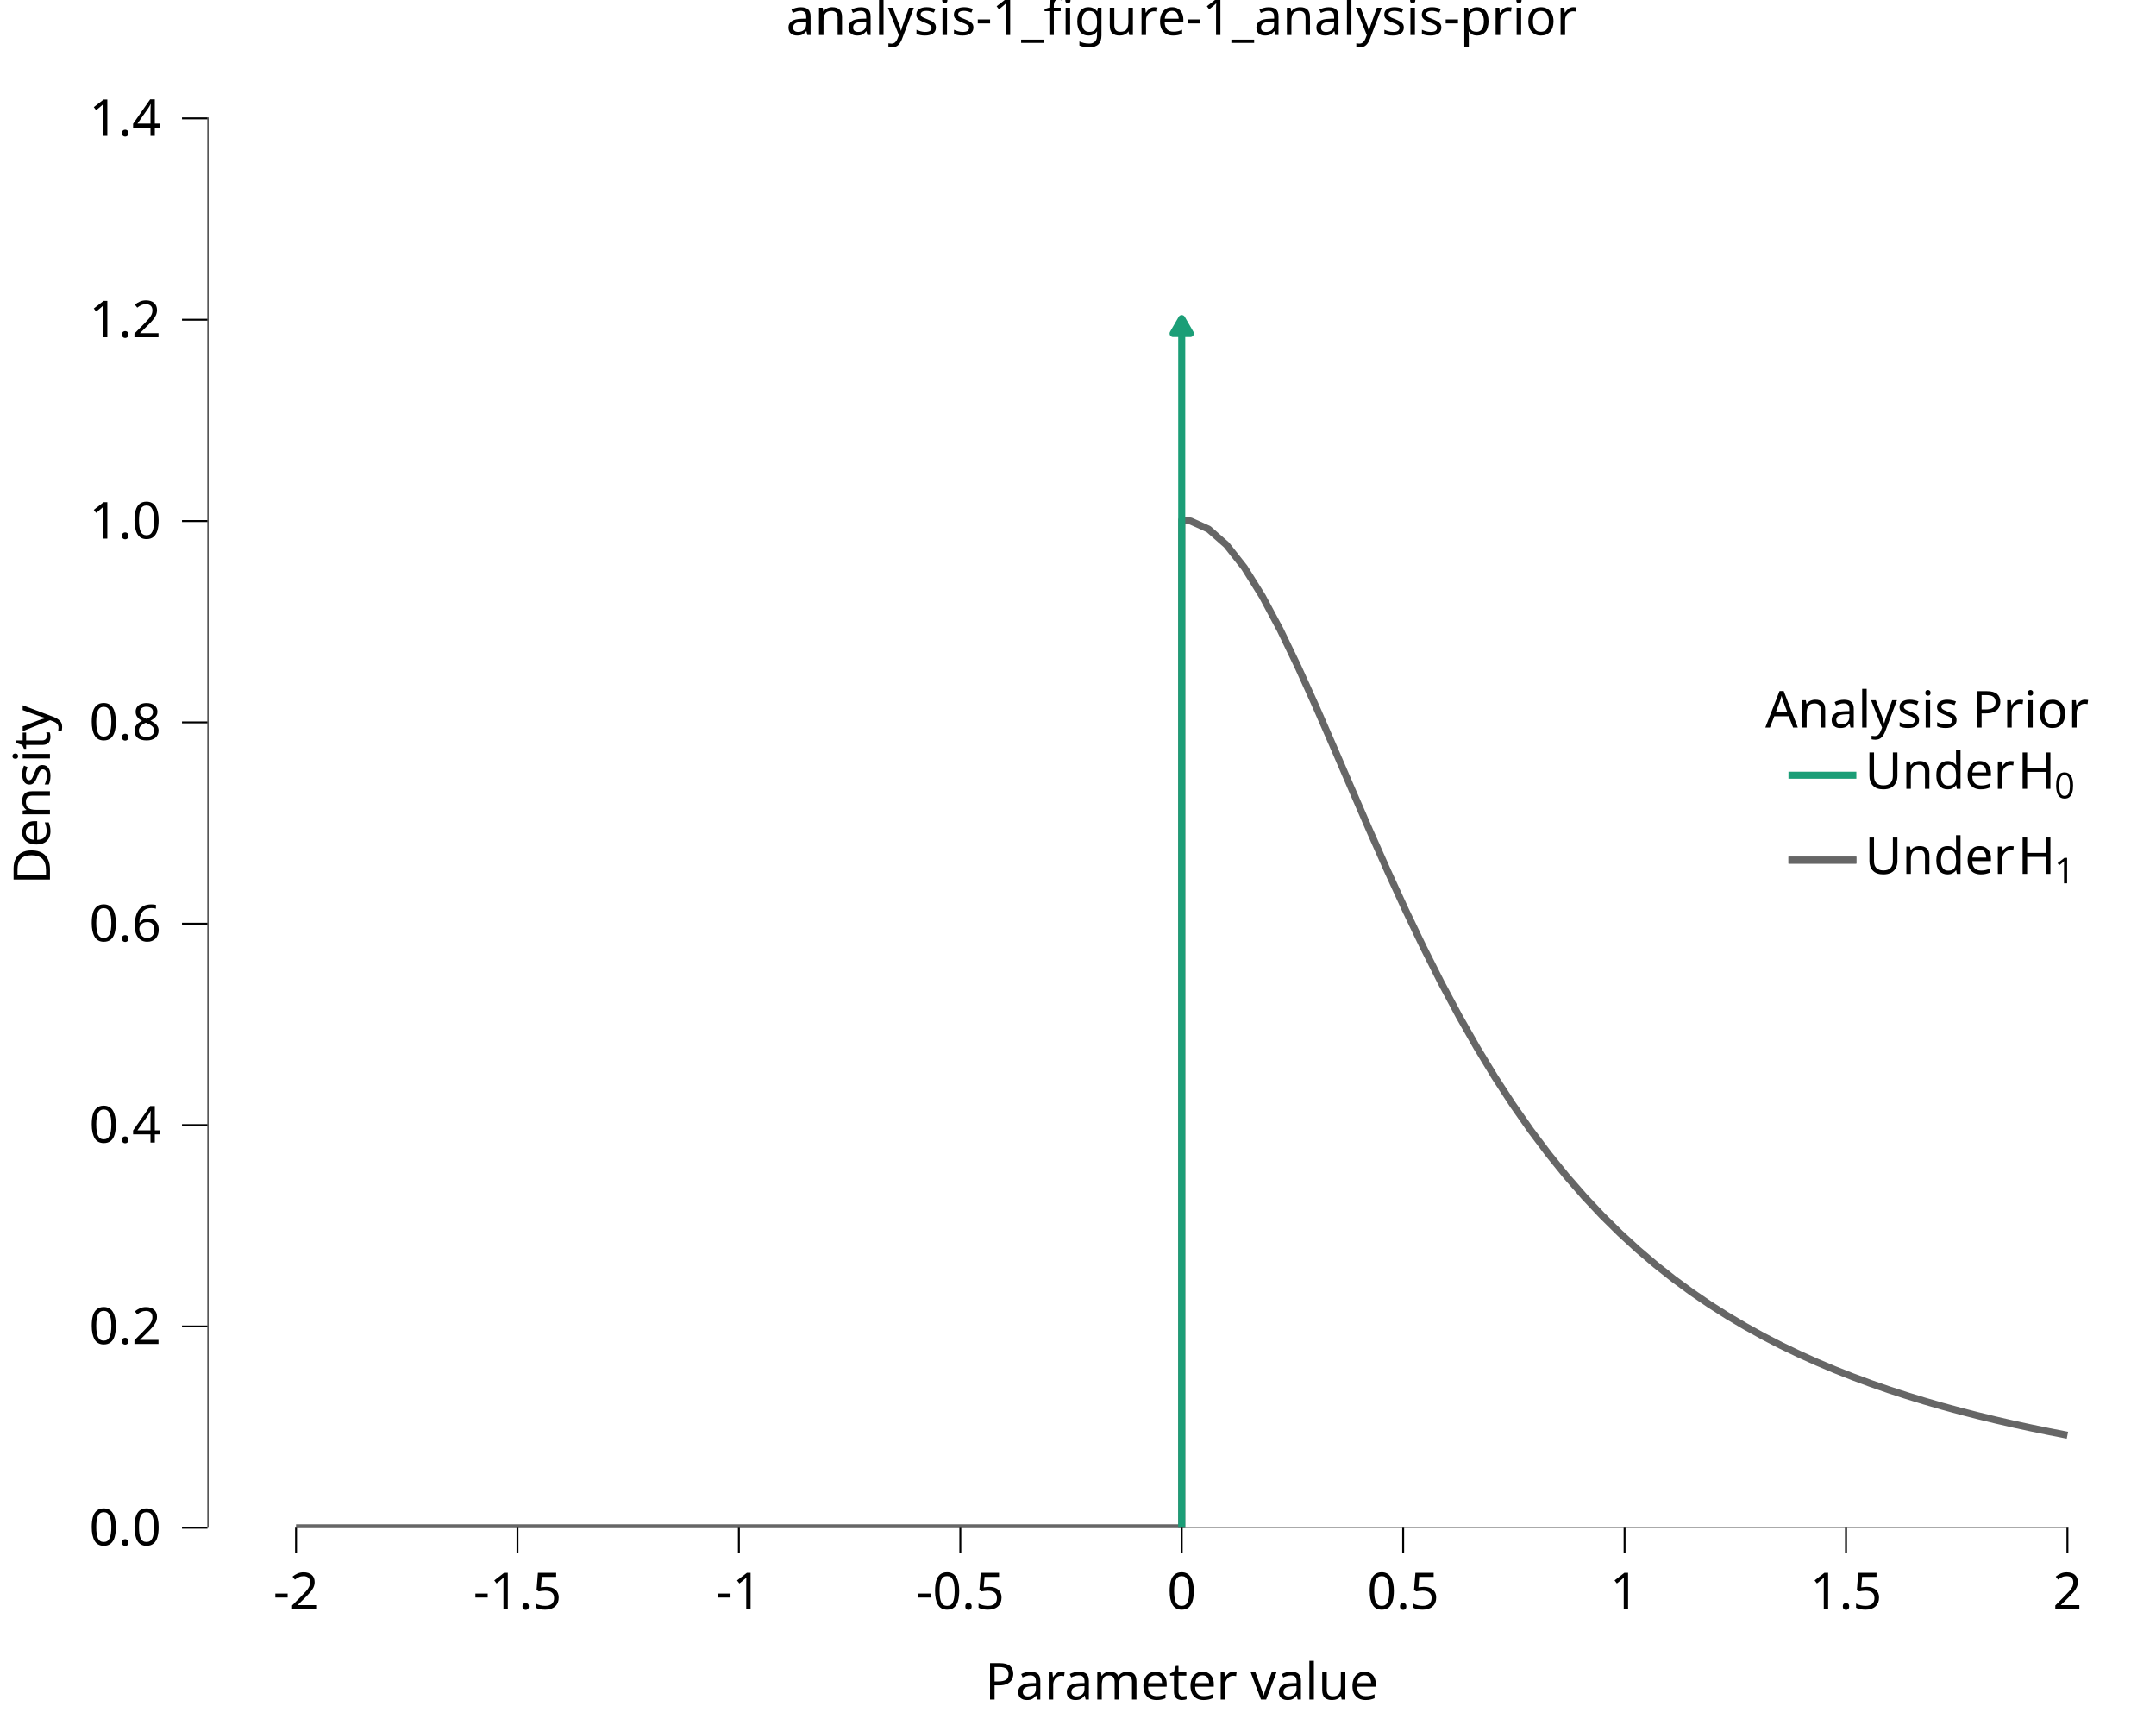
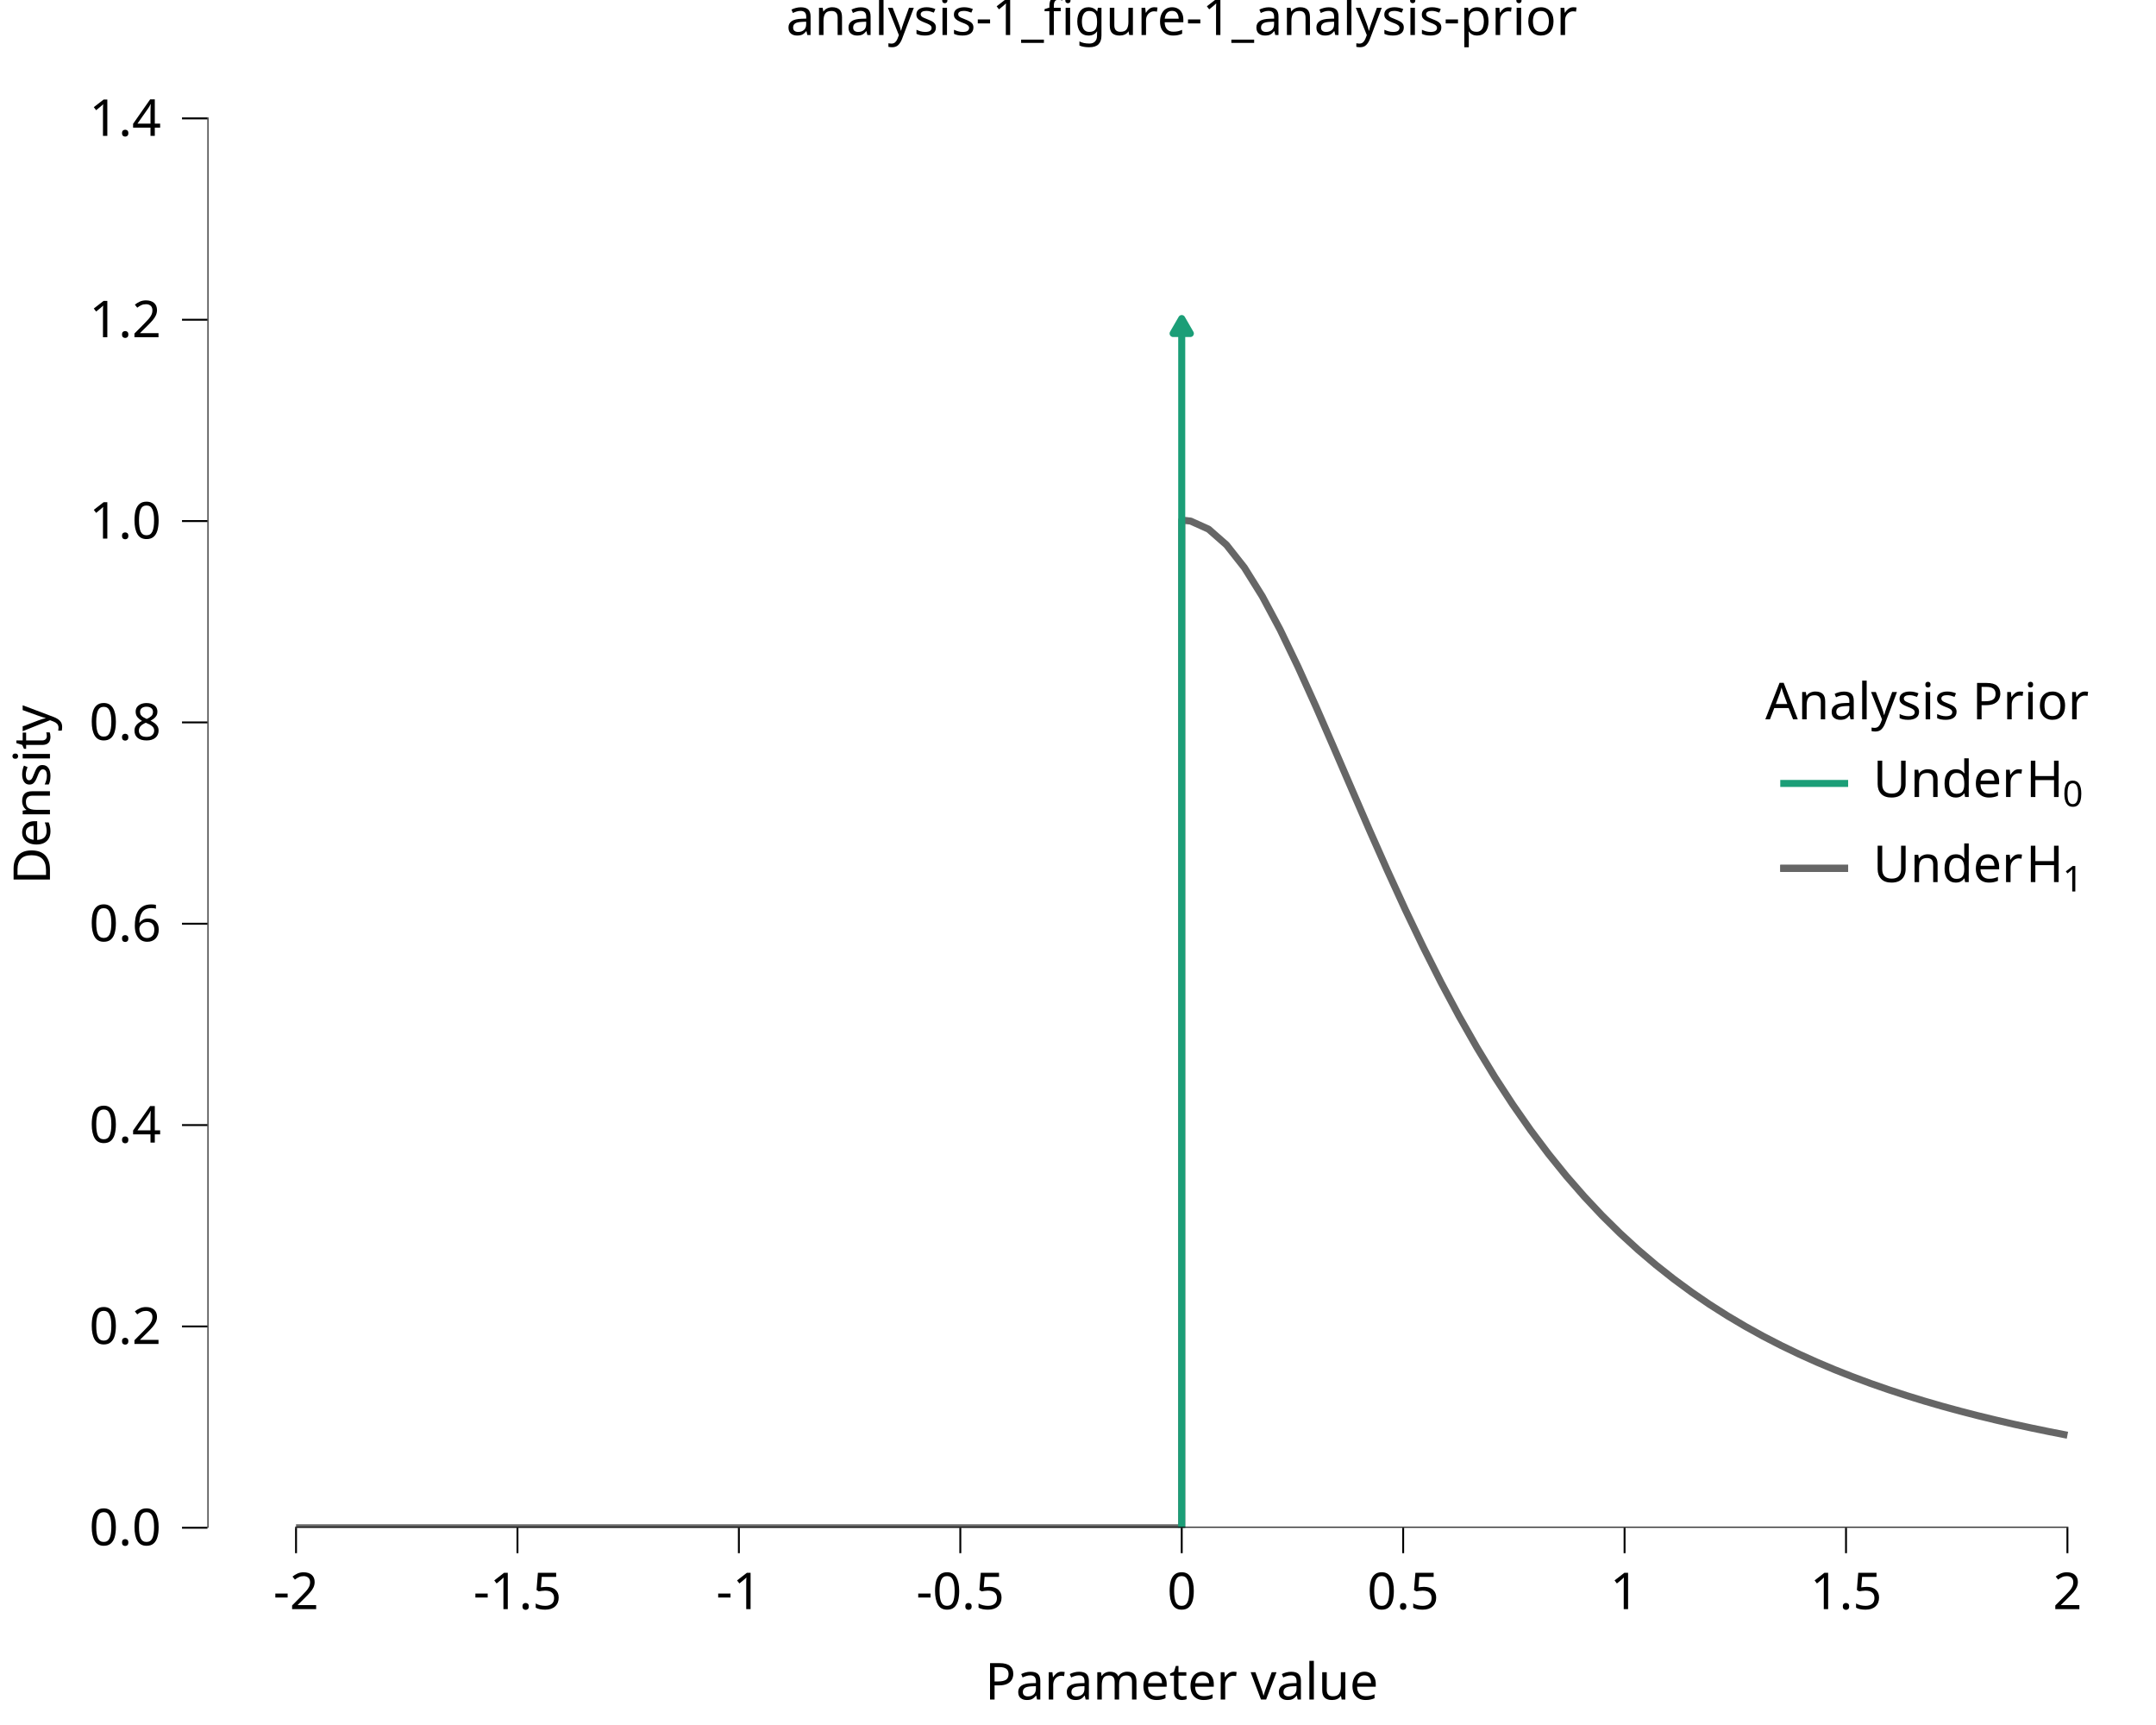
<svg xmlns="http://www.w3.org/2000/svg" class="svglite" data-engine-version="2.0" width="720.00pt" height="576.00pt" viewBox="0 0 720.00 576.00">
  <defs>
    <style type="text/css">
    .svglite line, .svglite polyline, .svglite polygon, .svglite path, .svglite rect, .svglite circle {
      fill: none;
      stroke: #000000;
      stroke-linecap: round;
      stroke-linejoin: round;
      stroke-miterlimit: 10.00;
    }
  </style>
  </defs>
  <rect width="100%" height="100%" style="stroke: none; fill: #FFFFFF;" />
  <defs>
    <clipPath id="cpMC4wMHw3MjAuMDB8MC4wMHw1NzYuMDA=">
      <rect x="0.00" y="0.00" width="720.00" height="576.00" />
    </clipPath>
  </defs>
  <g clip-path="url(#cpMC4wMHw3MjAuMDB8MC4wMHw1NzYuMDA=)">
    <rect x="-0" y="0.00" width="720.00" height="576.00" style="stroke-width: 10.67; stroke: none;" />
  </g>
  <defs>
    <clipPath id="cpNjkuMjh8NzIwLjAwfDIwLjcxfDUxMC4xNA==">
      <rect x="69.28" y="20.71" width="650.72" height="489.43" />
    </clipPath>
  </defs>
  <g clip-path="url(#cpNjkuMjh8NzIwLjAwfDIwLjcxfDUxMC4xNA==)">
    <rect x="69.28" y="20.71" width="650.72" height="489.43" style="stroke-width: 10.67; stroke: none;" />
    <polyline points="98.86,510.14 104.84,510.14 110.81,510.14 116.79,510.14 122.76,510.14 128.74,510.14 134.71,510.14 140.69,510.14 146.66,510.14 152.64,510.14 158.62,510.14 164.59,510.14 170.57,510.14 176.54,510.14 182.52,510.14 188.49,510.14 194.47,510.14 200.44,510.14 206.42,510.14 212.39,510.14 218.37,510.14 224.34,510.14 230.32,510.14 236.29,510.14 242.27,510.14 248.25,510.14 254.22,510.14 260.20,510.14 266.17,510.14 272.15,510.14 278.12,510.14 284.10,510.14 290.07,510.14 296.05,510.14 302.02,510.14 308.00,510.14 313.97,510.14 319.95,510.14 325.93,510.14 331.90,510.14 337.88,510.14 343.85,510.14 349.83,510.14 355.80,510.14 361.78,510.14 367.75,510.14 373.73,510.14 379.70,510.14 385.68,510.14 391.65,510.14 394.64,510.14 394.64,173.66 397.63,174.00 403.60,176.69 409.58,181.94 415.56,189.52 421.53,199.09 427.51,210.27 433.48,222.68 439.46,235.92 445.43,249.63 451.41,263.50 457.38,277.28 463.36,290.76 469.33,303.79 475.31,316.27 481.28,328.12 487.26,339.31 493.24,349.82 499.21,359.66 505.19,368.84 511.16,377.39 517.14,385.34 523.11,392.72 529.09,399.57 535.06,405.93 541.04,411.83 547.01,417.30 552.99,422.38 558.96,427.10 564.94,431.49 570.91,435.57 576.89,439.37 582.87,442.91 588.84,446.21 594.82,449.29 600.79,452.16 606.77,454.85 612.74,457.37 618.72,459.73 624.69,461.95 630.67,464.03 636.64,465.98 642.62,467.82 648.59,469.55 654.57,471.18 660.55,472.72 666.52,474.17 672.50,475.55 678.47,476.84 684.45,478.07 690.42,479.24 " style="stroke-width: 2.35; stroke: #666666; stroke-linecap: butt;" />
    <line x1="394.64" y1="510.14" x2="394.64" y2="106.37" style="stroke-width: 2.35; stroke: #1B9E77; stroke-linecap: butt;" />
    <polygon points="397.52,111.36 394.64,106.37 391.76,111.36 " style="stroke-width: 2.35; stroke: #1B9E77; stroke-linecap: butt; fill: #1B9E77;" />
    <line x1="98.54" y1="510.14" x2="690.74" y2="510.14" style="stroke-width: 0.64; stroke-linecap: butt;" />
    <line x1="69.28" y1="510.46" x2="69.28" y2="39.21" style="stroke-width: 0.64; stroke-linecap: butt;" />
    <rect x="69.28" y="20.71" width="650.72" height="489.43" style="stroke-width: 0.00; stroke: none;" />
  </g>
  <g clip-path="url(#cpMC4wMHw3MjAuMDB8MC4wMHw1NzYuMDA=)">
    <polyline points="69.28,510.14 69.28,20.71 " style="stroke-width: 0.00; stroke: none; stroke-linecap: butt;" />
    <text x="53.81" y="515.99" text-anchor="end" style="font-size: 17.00px; font-family: sans;" textLength="23.63px" lengthAdjust="spacingAndGlyphs">0.0</text>
    <text x="53.81" y="448.76" text-anchor="end" style="font-size: 17.00px; font-family: sans;" textLength="23.63px" lengthAdjust="spacingAndGlyphs">0.2</text>
    <text x="53.81" y="381.53" text-anchor="end" style="font-size: 17.00px; font-family: sans;" textLength="23.63px" lengthAdjust="spacingAndGlyphs">0.4</text>
    <text x="53.81" y="314.30" text-anchor="end" style="font-size: 17.00px; font-family: sans;" textLength="23.63px" lengthAdjust="spacingAndGlyphs">0.6</text>
    <text x="53.81" y="247.07" text-anchor="end" style="font-size: 17.00px; font-family: sans;" textLength="23.63px" lengthAdjust="spacingAndGlyphs">0.8</text>
    <text x="53.81" y="179.84" text-anchor="end" style="font-size: 17.00px; font-family: sans;" textLength="23.63px" lengthAdjust="spacingAndGlyphs">1.0</text>
    <text x="53.81" y="112.61" text-anchor="end" style="font-size: 17.00px; font-family: sans;" textLength="23.63px" lengthAdjust="spacingAndGlyphs">1.2</text>
    <text x="53.81" y="45.38" text-anchor="end" style="font-size: 17.00px; font-family: sans;" textLength="23.63px" lengthAdjust="spacingAndGlyphs">1.4</text>
    <polyline points="60.78,510.14 69.28,510.14 " style="stroke-width: 0.64; stroke-linecap: butt;" />
    <polyline points="60.78,442.91 69.28,442.91 " style="stroke-width: 0.64; stroke-linecap: butt;" />
    <polyline points="60.78,375.68 69.28,375.68 " style="stroke-width: 0.64; stroke-linecap: butt;" />
    <polyline points="60.78,308.45 69.28,308.45 " style="stroke-width: 0.64; stroke-linecap: butt;" />
    <polyline points="60.78,241.22 69.28,241.22 " style="stroke-width: 0.64; stroke-linecap: butt;" />
    <polyline points="60.78,173.99 69.28,173.99 " style="stroke-width: 0.64; stroke-linecap: butt;" />
    <polyline points="60.78,106.76 69.28,106.76 " style="stroke-width: 0.64; stroke-linecap: butt;" />
    <polyline points="60.78,39.53 69.28,39.53 " style="stroke-width: 0.64; stroke-linecap: butt;" />
    <polyline points="69.28,510.14 720.00,510.14 " style="stroke-width: 0.00; stroke: none; stroke-linecap: butt;" />
    <polyline points="98.86,518.64 98.86,510.14 " style="stroke-width: 0.64; stroke-linecap: butt;" />
    <polyline points="172.81,518.64 172.81,510.14 " style="stroke-width: 0.64; stroke-linecap: butt;" />
    <polyline points="246.75,518.64 246.75,510.14 " style="stroke-width: 0.64; stroke-linecap: butt;" />
    <polyline points="320.70,518.64 320.70,510.14 " style="stroke-width: 0.64; stroke-linecap: butt;" />
    <polyline points="394.64,518.64 394.64,510.14 " style="stroke-width: 0.64; stroke-linecap: butt;" />
    <polyline points="468.59,518.64 468.59,510.14 " style="stroke-width: 0.64; stroke-linecap: butt;" />
    <polyline points="542.53,518.64 542.53,510.14 " style="stroke-width: 0.64; stroke-linecap: butt;" />
    <polyline points="616.48,518.64 616.48,510.14 " style="stroke-width: 0.64; stroke-linecap: butt;" />
    <polyline points="690.42,518.64 690.42,510.14 " style="stroke-width: 0.64; stroke-linecap: butt;" />
    <text x="98.86" y="537.32" text-anchor="middle" style="font-size: 17.00px; font-family: sans;" textLength="15.12px" lengthAdjust="spacingAndGlyphs">-2</text>
    <text x="172.81" y="537.32" text-anchor="middle" style="font-size: 17.00px; font-family: sans;" textLength="29.29px" lengthAdjust="spacingAndGlyphs">-1.5</text>
    <text x="246.75" y="537.32" text-anchor="middle" style="font-size: 17.00px; font-family: sans;" textLength="15.12px" lengthAdjust="spacingAndGlyphs">-1</text>
    <text x="320.70" y="537.32" text-anchor="middle" style="font-size: 17.00px; font-family: sans;" textLength="29.29px" lengthAdjust="spacingAndGlyphs">-0.5</text>
    <text x="394.64" y="537.32" text-anchor="middle" style="font-size: 17.00px; font-family: sans;" textLength="9.46px" lengthAdjust="spacingAndGlyphs">0</text>
    <text x="468.59" y="537.32" text-anchor="middle" style="font-size: 17.00px; font-family: sans;" textLength="23.63px" lengthAdjust="spacingAndGlyphs">0.5</text>
    <text x="542.53" y="537.32" text-anchor="middle" style="font-size: 17.00px; font-family: sans;" textLength="9.46px" lengthAdjust="spacingAndGlyphs">1</text>
    <text x="616.48" y="537.32" text-anchor="middle" style="font-size: 17.00px; font-family: sans;" textLength="23.63px" lengthAdjust="spacingAndGlyphs">1.5</text>
    <text x="690.42" y="537.32" text-anchor="middle" style="font-size: 17.00px; font-family: sans;" textLength="9.46px" lengthAdjust="spacingAndGlyphs">2</text>
    <text x="394.64" y="567.49" text-anchor="middle" style="font-size: 17.00px; font-family: sans;" textLength="124.75px" lengthAdjust="spacingAndGlyphs">Parameter value</text>
    <text transform="translate(16.68,265.42) rotate(-90)" text-anchor="middle" style="font-size: 17.00px; font-family: sans;" textLength="56.70px" lengthAdjust="spacingAndGlyphs">Density</text>
-     <rect x="586.11" y="223.98" width="120.87" height="82.88" style="stroke-width: 0.75; stroke: none;" />
-     <rect x="586.11" y="223.98" width="120.87" height="82.88" style="stroke-width: 10.67; stroke: none;" />
-     <text x="643.56" y="242.93" text-anchor="middle" style="font-size: 17.00px; font-family: sans;" textLength="103.94px" lengthAdjust="spacingAndGlyphs">Analysis Prior</text>
-     <rect x="594.42" y="244.69" width="28.35" height="28.35" style="stroke-width: 10.67; stroke: none;" />
-     <line x1="597.26" y1="258.86" x2="619.93" y2="258.86" style="stroke-width: 2.35; stroke: #1B9E77; stroke-linecap: butt;" />
-     <rect x="594.42" y="273.04" width="28.35" height="28.35" style="stroke-width: 10.67; stroke: none;" />
-     <line x1="597.26" y1="287.21" x2="619.93" y2="287.21" style="stroke-width: 2.35; stroke: #666666; stroke-linecap: butt;" />
-     <line x1="597.26" y1="287.21" x2="619.93" y2="287.21" style="stroke-width: 2.35; stroke: #666666; stroke-linecap: butt;" />
-     <text x="622.77" y="263.40" style="font-size: 17.00px; font-family: sans;" textLength="51.03px" lengthAdjust="spacingAndGlyphs">Under </text>
-     <text x="673.80" y="263.40" style="font-size: 17.00px; font-family: sans;" textLength="12.28px" lengthAdjust="spacingAndGlyphs">H</text>
-     <text x="686.08" y="266.54" style="font-size: 11.90px; font-family: sans;" textLength="6.62px" lengthAdjust="spacingAndGlyphs">0</text>
-     <text x="622.77" y="291.80" style="font-size: 17.00px; font-family: sans;" textLength="51.03px" lengthAdjust="spacingAndGlyphs">Under </text>
-     <text x="673.80" y="291.80" style="font-size: 17.00px; font-family: sans;" textLength="12.28px" lengthAdjust="spacingAndGlyphs">H</text>
-     <text x="686.08" y="294.94" style="font-size: 11.90px; font-family: sans;" textLength="6.62px" lengthAdjust="spacingAndGlyphs">1</text>
+     <rect x="586.11" y="221.24" width="120.87" height="88.36" style="stroke-width: 0.75; stroke: none;" />
+     <rect x="586.11" y="221.24" width="120.87" height="88.36" style="stroke-width: 10.67; stroke: none;" />
+     <text x="643.56" y="240.19" text-anchor="middle" style="font-size: 17.00px; font-family: sans;" textLength="103.94px" lengthAdjust="spacingAndGlyphs">Analysis Prior</text>
+     <rect x="591.68" y="247.43" width="28.35" height="28.35" style="stroke-width: 10.67; stroke: none;" />
+     <line x1="594.52" y1="261.60" x2="617.19" y2="261.60" style="stroke-width: 2.35; stroke: #1B9E77; stroke-linecap: butt;" />
+     <rect x="591.68" y="275.78" width="28.35" height="28.35" style="stroke-width: 10.67; stroke: none;" />
+     <line x1="594.52" y1="289.95" x2="617.19" y2="289.95" style="stroke-width: 2.35; stroke: #666666; stroke-linecap: butt;" />
+     <line x1="594.52" y1="289.95" x2="617.19" y2="289.95" style="stroke-width: 2.35; stroke: #666666; stroke-linecap: butt;" />
+     <text x="625.51" y="266.14" style="font-size: 17.00px; font-family: sans;" textLength="51.03px" lengthAdjust="spacingAndGlyphs">Under </text>
+     <text x="676.54" y="266.14" style="font-size: 17.00px; font-family: sans;" textLength="12.28px" lengthAdjust="spacingAndGlyphs">H</text>
+     <text x="688.82" y="269.28" style="font-size: 11.90px; font-family: sans;" textLength="6.62px" lengthAdjust="spacingAndGlyphs">0</text>
+     <text x="625.51" y="294.54" style="font-size: 17.00px; font-family: sans;" textLength="51.03px" lengthAdjust="spacingAndGlyphs">Under </text>
+     <text x="676.54" y="294.54" style="font-size: 17.00px; font-family: sans;" textLength="12.28px" lengthAdjust="spacingAndGlyphs">H</text>
+     <text x="688.82" y="297.68" style="font-size: 11.90px; font-family: sans;" textLength="6.62px" lengthAdjust="spacingAndGlyphs">1</text>
    <text x="394.64" y="11.70" text-anchor="middle" style="font-size: 17.00px; font-family: sans;" textLength="254.20px" lengthAdjust="spacingAndGlyphs">analysis-1_figure-1_analysis-prior</text>
  </g>
</svg>
